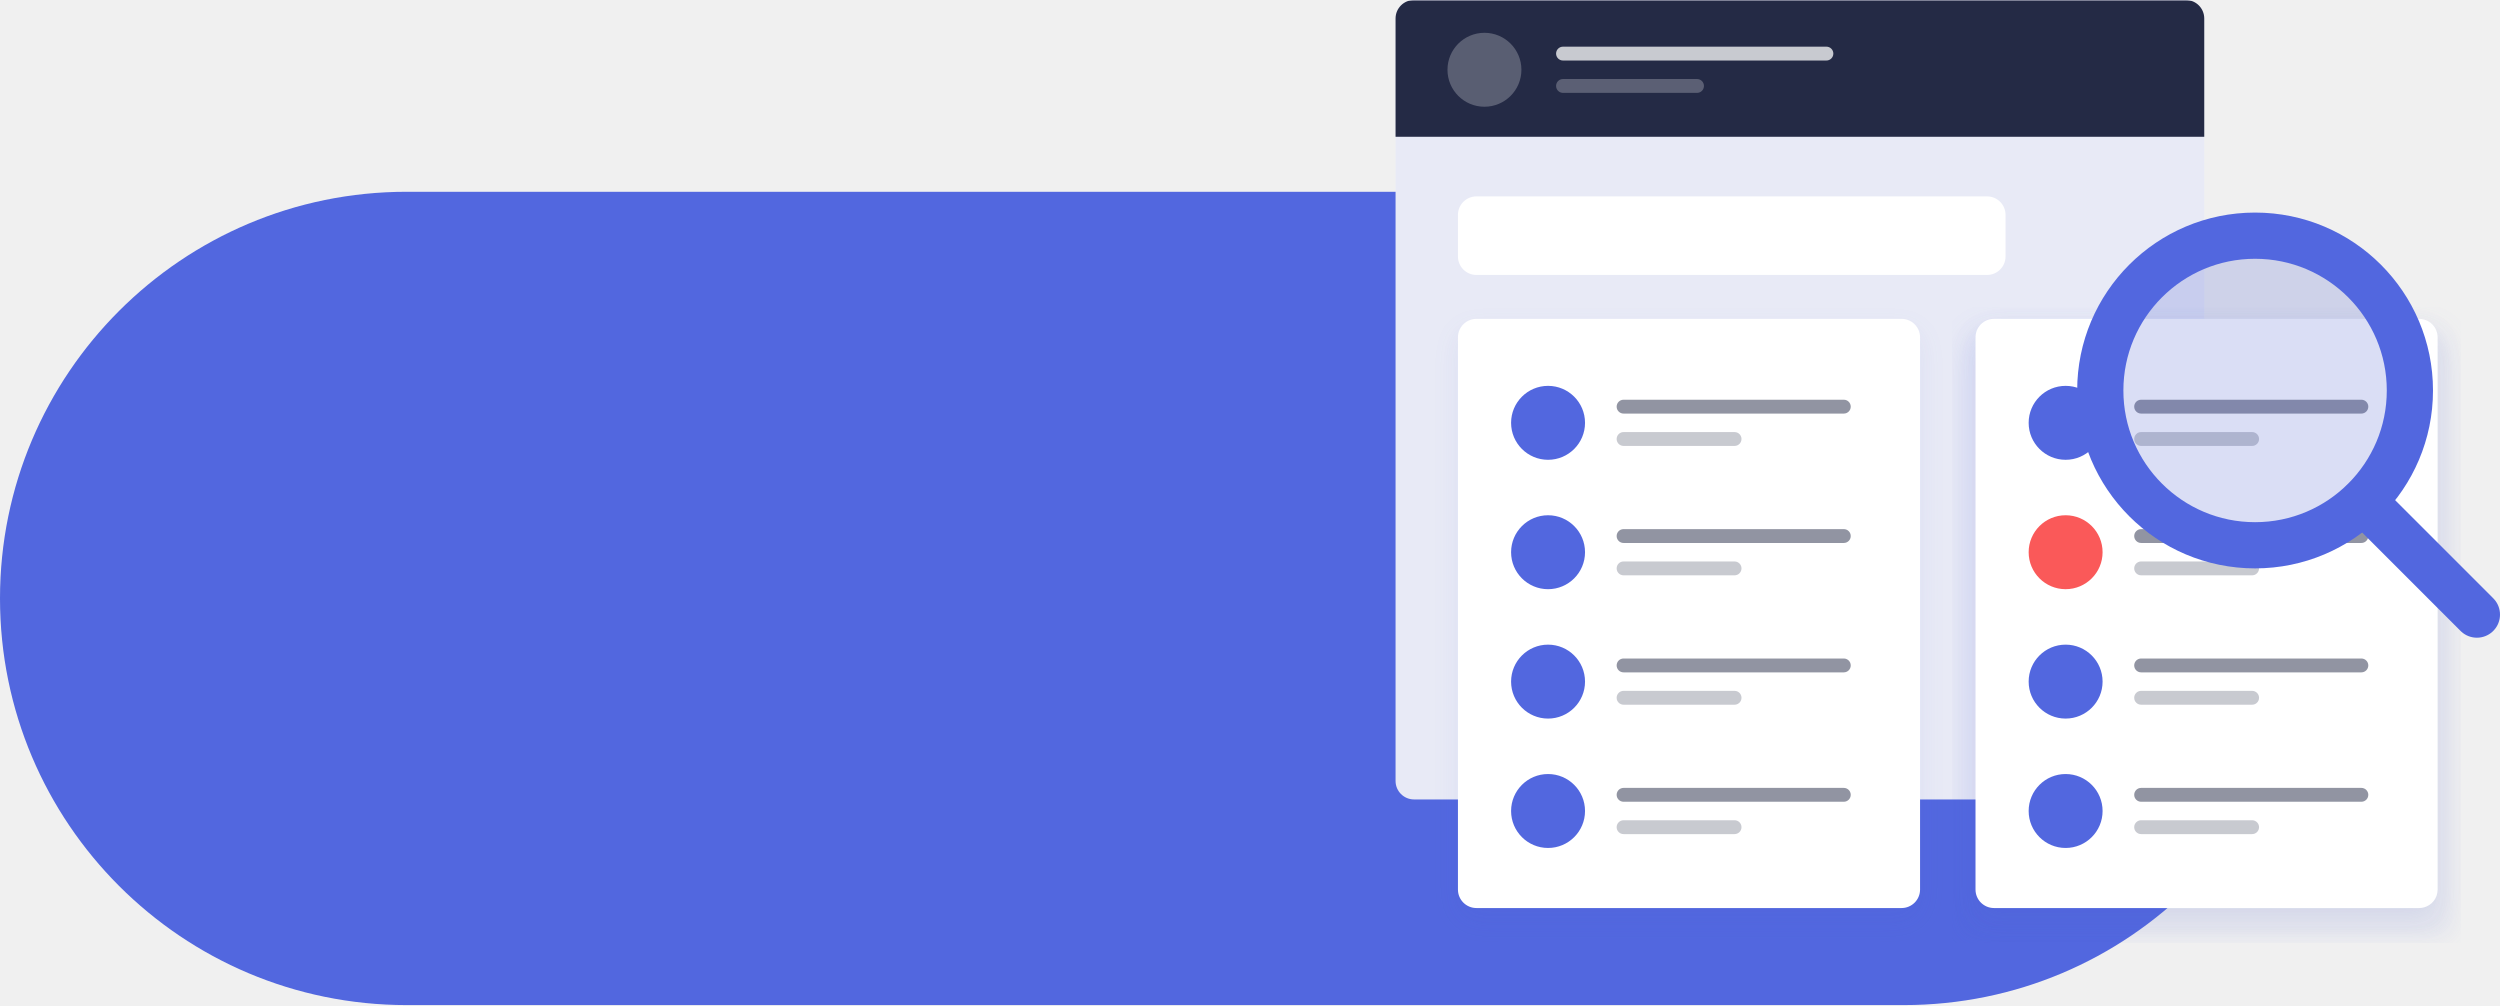
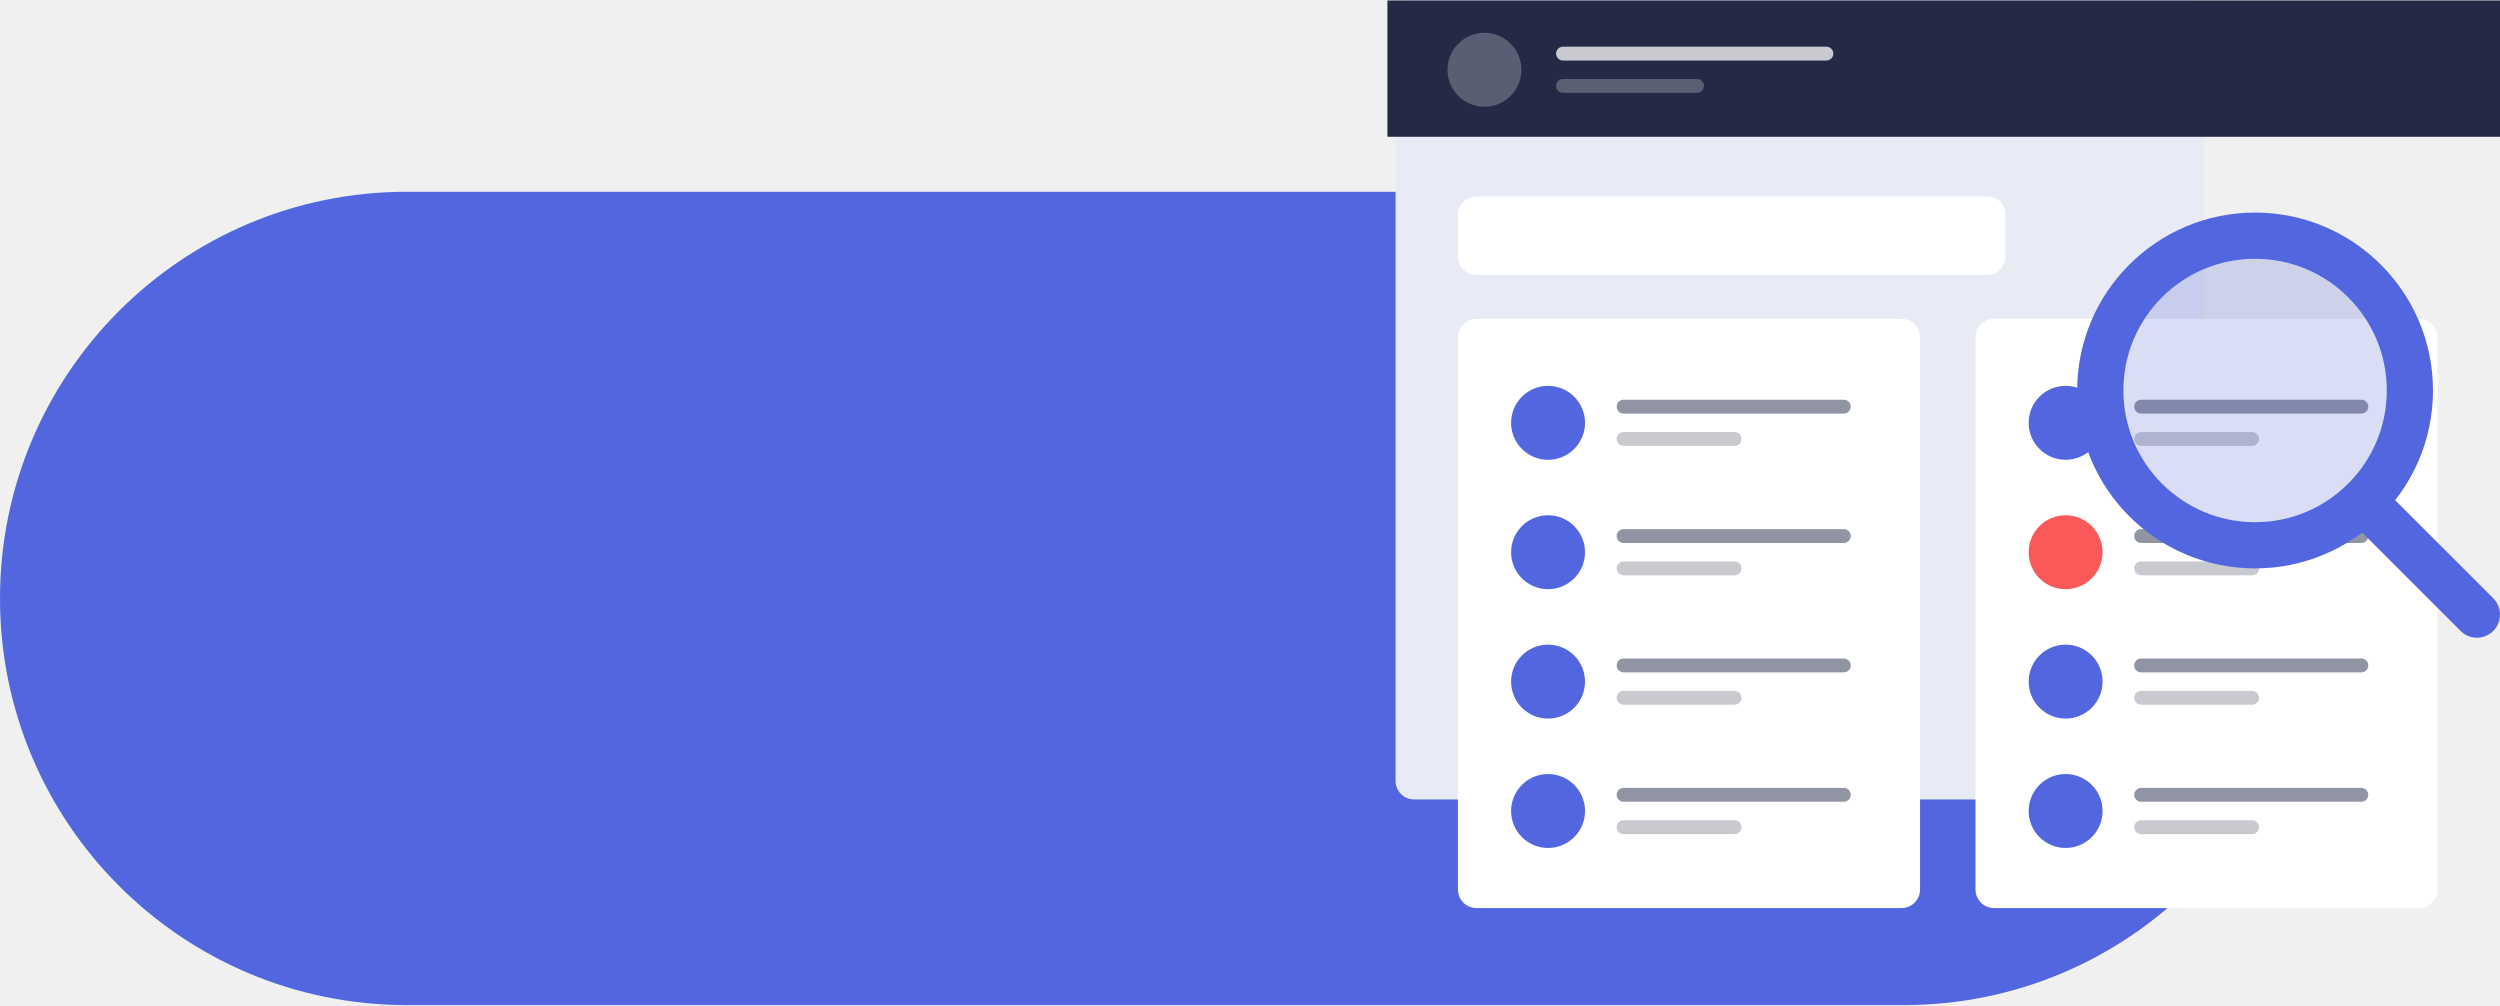
<svg xmlns="http://www.w3.org/2000/svg" width="1082" height="435" viewBox="0 0 1082 435" fill="none">
  <rect y="83" width="1000" height="352" rx="176" fill="#5267DF" />
  <rect x="604" width="350" height="346" rx="8" fill="#E8EAF6" />
-   <mask id="mask0_5632_2" style="mask-type:alpha" maskUnits="userSpaceOnUse" x="604" y="0" width="350" height="346">
+   <mask class="mask0_5632_2" style="mask-type:alpha" maskUnits="userSpaceOnUse" x="604" y="0" width="350" height="346">
    <rect x="604" width="350" height="346" rx="8" fill="white" />
  </mask>
  <g mask="url(#mask0_5632_2)">
    <rect x="600.47" y="0.197" width="547" height="59" fill="#242A45" />
    <circle opacity="0.245" cx="642.47" cy="30.197" r="16" fill="white" />
    <rect opacity="0.75" x="673.47" y="20.197" width="120" height="6" rx="3" fill="white" />
    <rect opacity="0.25" x="673.47" y="34.197" width="64" height="6" rx="3" fill="white" />
  </g>
  <g filter="url(#filter0_d_5632_2)">
    <rect x="631" y="138" width="200" height="255" rx="8" fill="white" />
  </g>
  <rect opacity="0.5" x="699.683" y="173" width="101.317" height="6" rx="3" fill="#242A45" />
  <circle cx="670" cy="183" r="16" fill="#5267DF" />
  <rect opacity="0.25" x="699.683" y="187" width="54.036" height="6" rx="3" fill="#242A45" />
  <circle cx="670" cy="239" r="16" fill="#5267DF" />
  <rect opacity="0.5" x="699.683" y="229" width="101.317" height="6" rx="3" fill="#242A45" />
  <rect opacity="0.25" x="699.683" y="243" width="54.036" height="6" rx="3" fill="#242A45" />
  <circle cx="670" cy="295" r="16" fill="#5267DF" />
  <rect opacity="0.5" x="699.683" y="285" width="101.317" height="6" rx="3" fill="#242A45" />
  <rect opacity="0.25" x="699.683" y="299" width="54.036" height="6" rx="3" fill="#242A45" />
  <circle cx="670" cy="351" r="16" fill="#5267DF" />
  <rect opacity="0.5" x="699.683" y="341" width="101.317" height="6" rx="3" fill="#242A45" />
  <rect opacity="0.25" x="699.683" y="355" width="54.036" height="6" rx="3" fill="#242A45" />
  <g filter="url(#filter1_d_5632_2)">
    <g filter="url(#filter2_d_5632_2)">
      <rect x="855" y="138" width="200" height="255" rx="8" fill="white" />
    </g>
    <rect opacity="0.5" x="923.683" y="173" width="101.317" height="6" rx="3" fill="#242A45" />
    <circle cx="894" cy="183" r="16" fill="#5267DF" />
    <rect opacity="0.25" x="923.683" y="187" width="54.036" height="6" rx="3" fill="#242A45" />
    <circle cx="894" cy="239" r="16" fill="#FA5959" />
    <rect opacity="0.5" x="923.683" y="229" width="101.317" height="6" rx="3" fill="#242A45" />
    <rect opacity="0.25" x="923.683" y="243" width="54.036" height="6" rx="3" fill="#242A45" />
    <circle cx="894" cy="295" r="16" fill="#5267DF" />
    <rect opacity="0.5" x="923.683" y="285" width="101.317" height="6" rx="3" fill="#242A45" />
    <rect opacity="0.25" x="923.683" y="299" width="54.036" height="6" rx="3" fill="#242A45" />
    <circle cx="894" cy="351" r="16" fill="#5267DF" />
    <rect opacity="0.5" x="923.683" y="341" width="101.317" height="6" rx="3" fill="#242A45" />
    <rect opacity="0.25" x="923.683" y="355" width="54.036" height="6" rx="3" fill="#242A45" />
  </g>
  <rect x="631" y="85" width="237" height="34" rx="8" fill="white" />
  <circle cx="976" cy="169" r="67" fill="#495DCF" fill-opacity="0.2" stroke="#5267DF" stroke-width="20" />
  <path d="M1023 217L1072 266" stroke="#5267DF" stroke-width="20" stroke-linecap="round" stroke-linejoin="round" />
  <defs>
-     <filter id="filter0_d_5632_2" x="621" y="133" width="220" height="275" filterUnits="userSpaceOnUse" color-interpolation-filters="sRGB">
+     <filter class="filter0_d_5632_2" x="621" y="133" width="220" height="275" filterUnits="userSpaceOnUse" color-interpolation-filters="sRGB">
      <feFlood flood-opacity="0" result="BackgroundImageFix" />
      <feColorMatrix in="SourceAlpha" type="matrix" values="0 0 0 0 0 0 0 0 0 0 0 0 0 0 0 0 0 0 127 0" result="hardAlpha" />
      <feOffset dy="5" />
      <feGaussianBlur stdDeviation="5" />
      <feColorMatrix type="matrix" values="0 0 0 0 0.285 0 0 0 0 0.364 0 0 0 0 0.811 0 0 0 0.083 0" />
      <feBlend mode="normal" in2="BackgroundImageFix" result="effect1_dropShadow_5632_2" />
      <feBlend mode="normal" in="SourceGraphic" in2="effect1_dropShadow_5632_2" result="shape" />
    </filter>
-     <filter id="filter1_d_5632_2" x="845" y="133" width="220" height="275" filterUnits="userSpaceOnUse" color-interpolation-filters="sRGB">
+     <filter class="filter1_d_5632_2" x="845" y="133" width="220" height="275" filterUnits="userSpaceOnUse" color-interpolation-filters="sRGB">
      <feFlood flood-opacity="0" result="BackgroundImageFix" />
      <feColorMatrix in="SourceAlpha" type="matrix" values="0 0 0 0 0 0 0 0 0 0 0 0 0 0 0 0 0 0 127 0" result="hardAlpha" />
      <feOffset dy="5" />
      <feGaussianBlur stdDeviation="5" />
      <feColorMatrix type="matrix" values="0 0 0 0 0.285 0 0 0 0 0.364 0 0 0 0 0.811 0 0 0 0.083 0" />
      <feBlend mode="normal" in2="BackgroundImageFix" result="effect1_dropShadow_5632_2" />
      <feBlend mode="normal" in="SourceGraphic" in2="effect1_dropShadow_5632_2" result="shape" />
    </filter>
-     <filter id="filter2_d_5632_2" x="845" y="133" width="220" height="275" filterUnits="userSpaceOnUse" color-interpolation-filters="sRGB">
+     <filter class="filter2_d_5632_2" x="845" y="133" width="220" height="275" filterUnits="userSpaceOnUse" color-interpolation-filters="sRGB">
      <feFlood flood-opacity="0" result="BackgroundImageFix" />
      <feColorMatrix in="SourceAlpha" type="matrix" values="0 0 0 0 0 0 0 0 0 0 0 0 0 0 0 0 0 0 127 0" result="hardAlpha" />
      <feOffset dy="5" />
      <feGaussianBlur stdDeviation="5" />
      <feColorMatrix type="matrix" values="0 0 0 0 0.285 0 0 0 0 0.364 0 0 0 0 0.811 0 0 0 0.083 0" />
      <feBlend mode="normal" in2="BackgroundImageFix" result="effect1_dropShadow_5632_2" />
      <feBlend mode="normal" in="SourceGraphic" in2="effect1_dropShadow_5632_2" result="shape" />
    </filter>
  </defs>
</svg>
